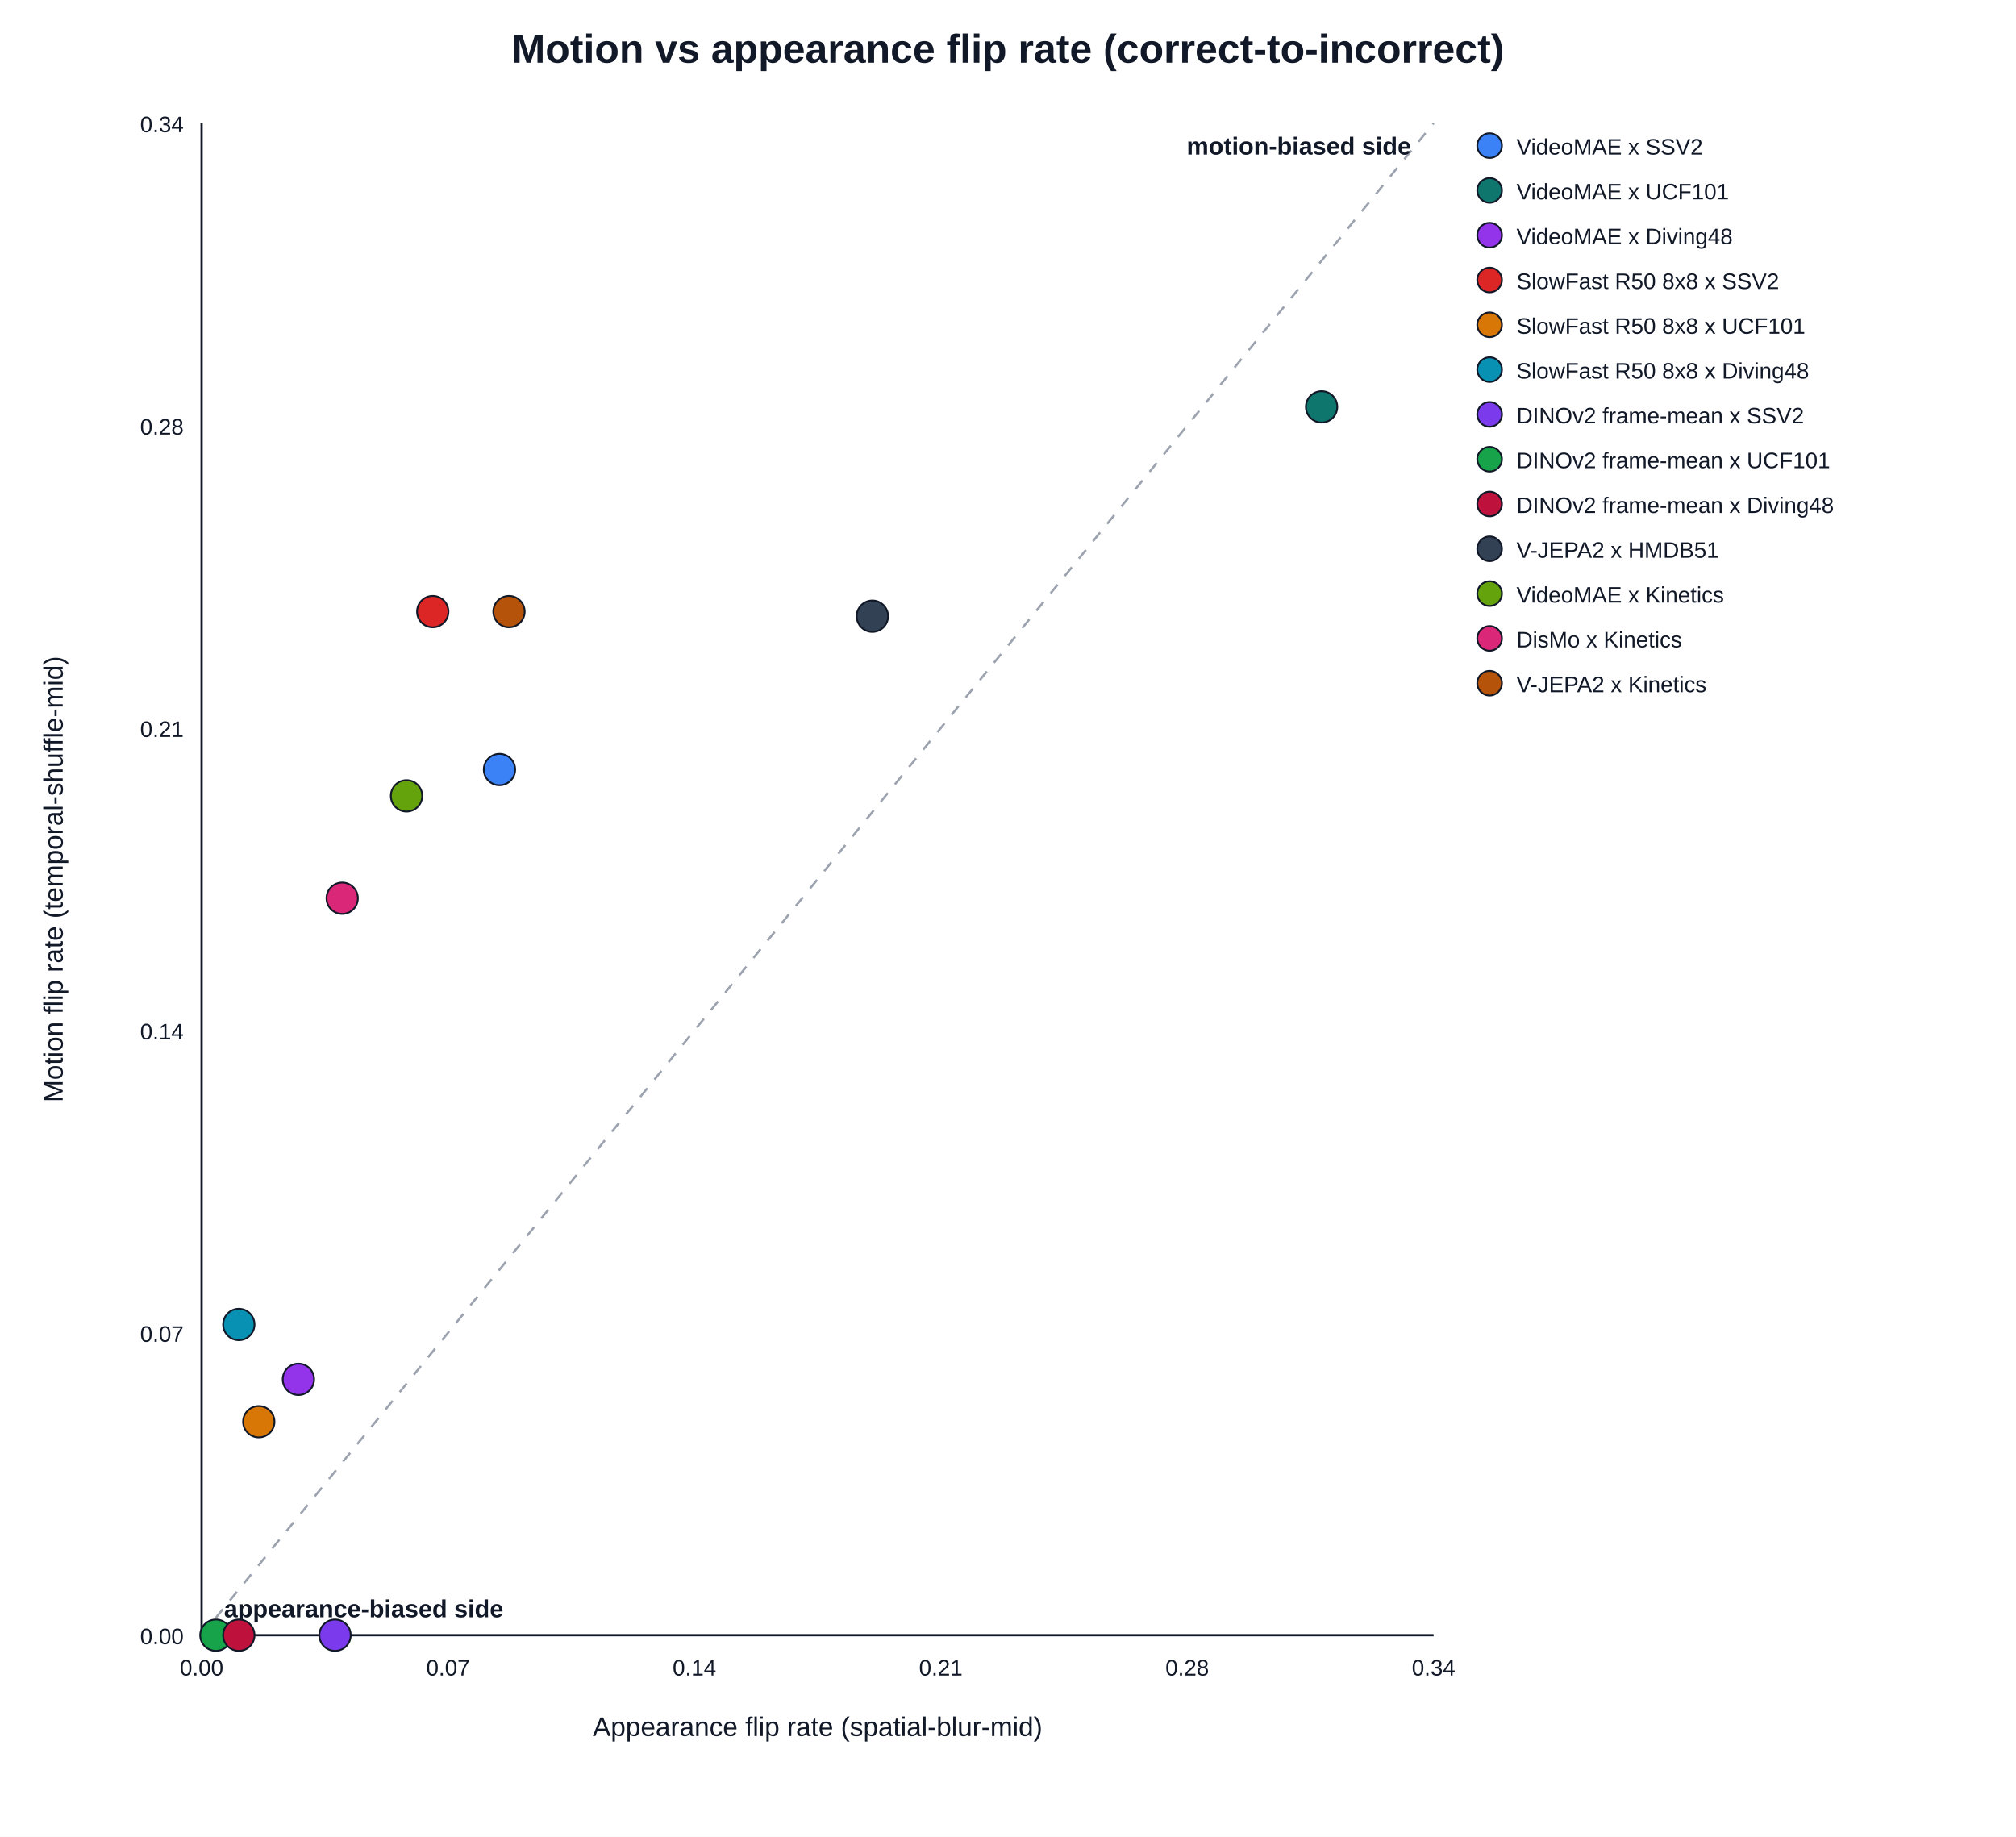
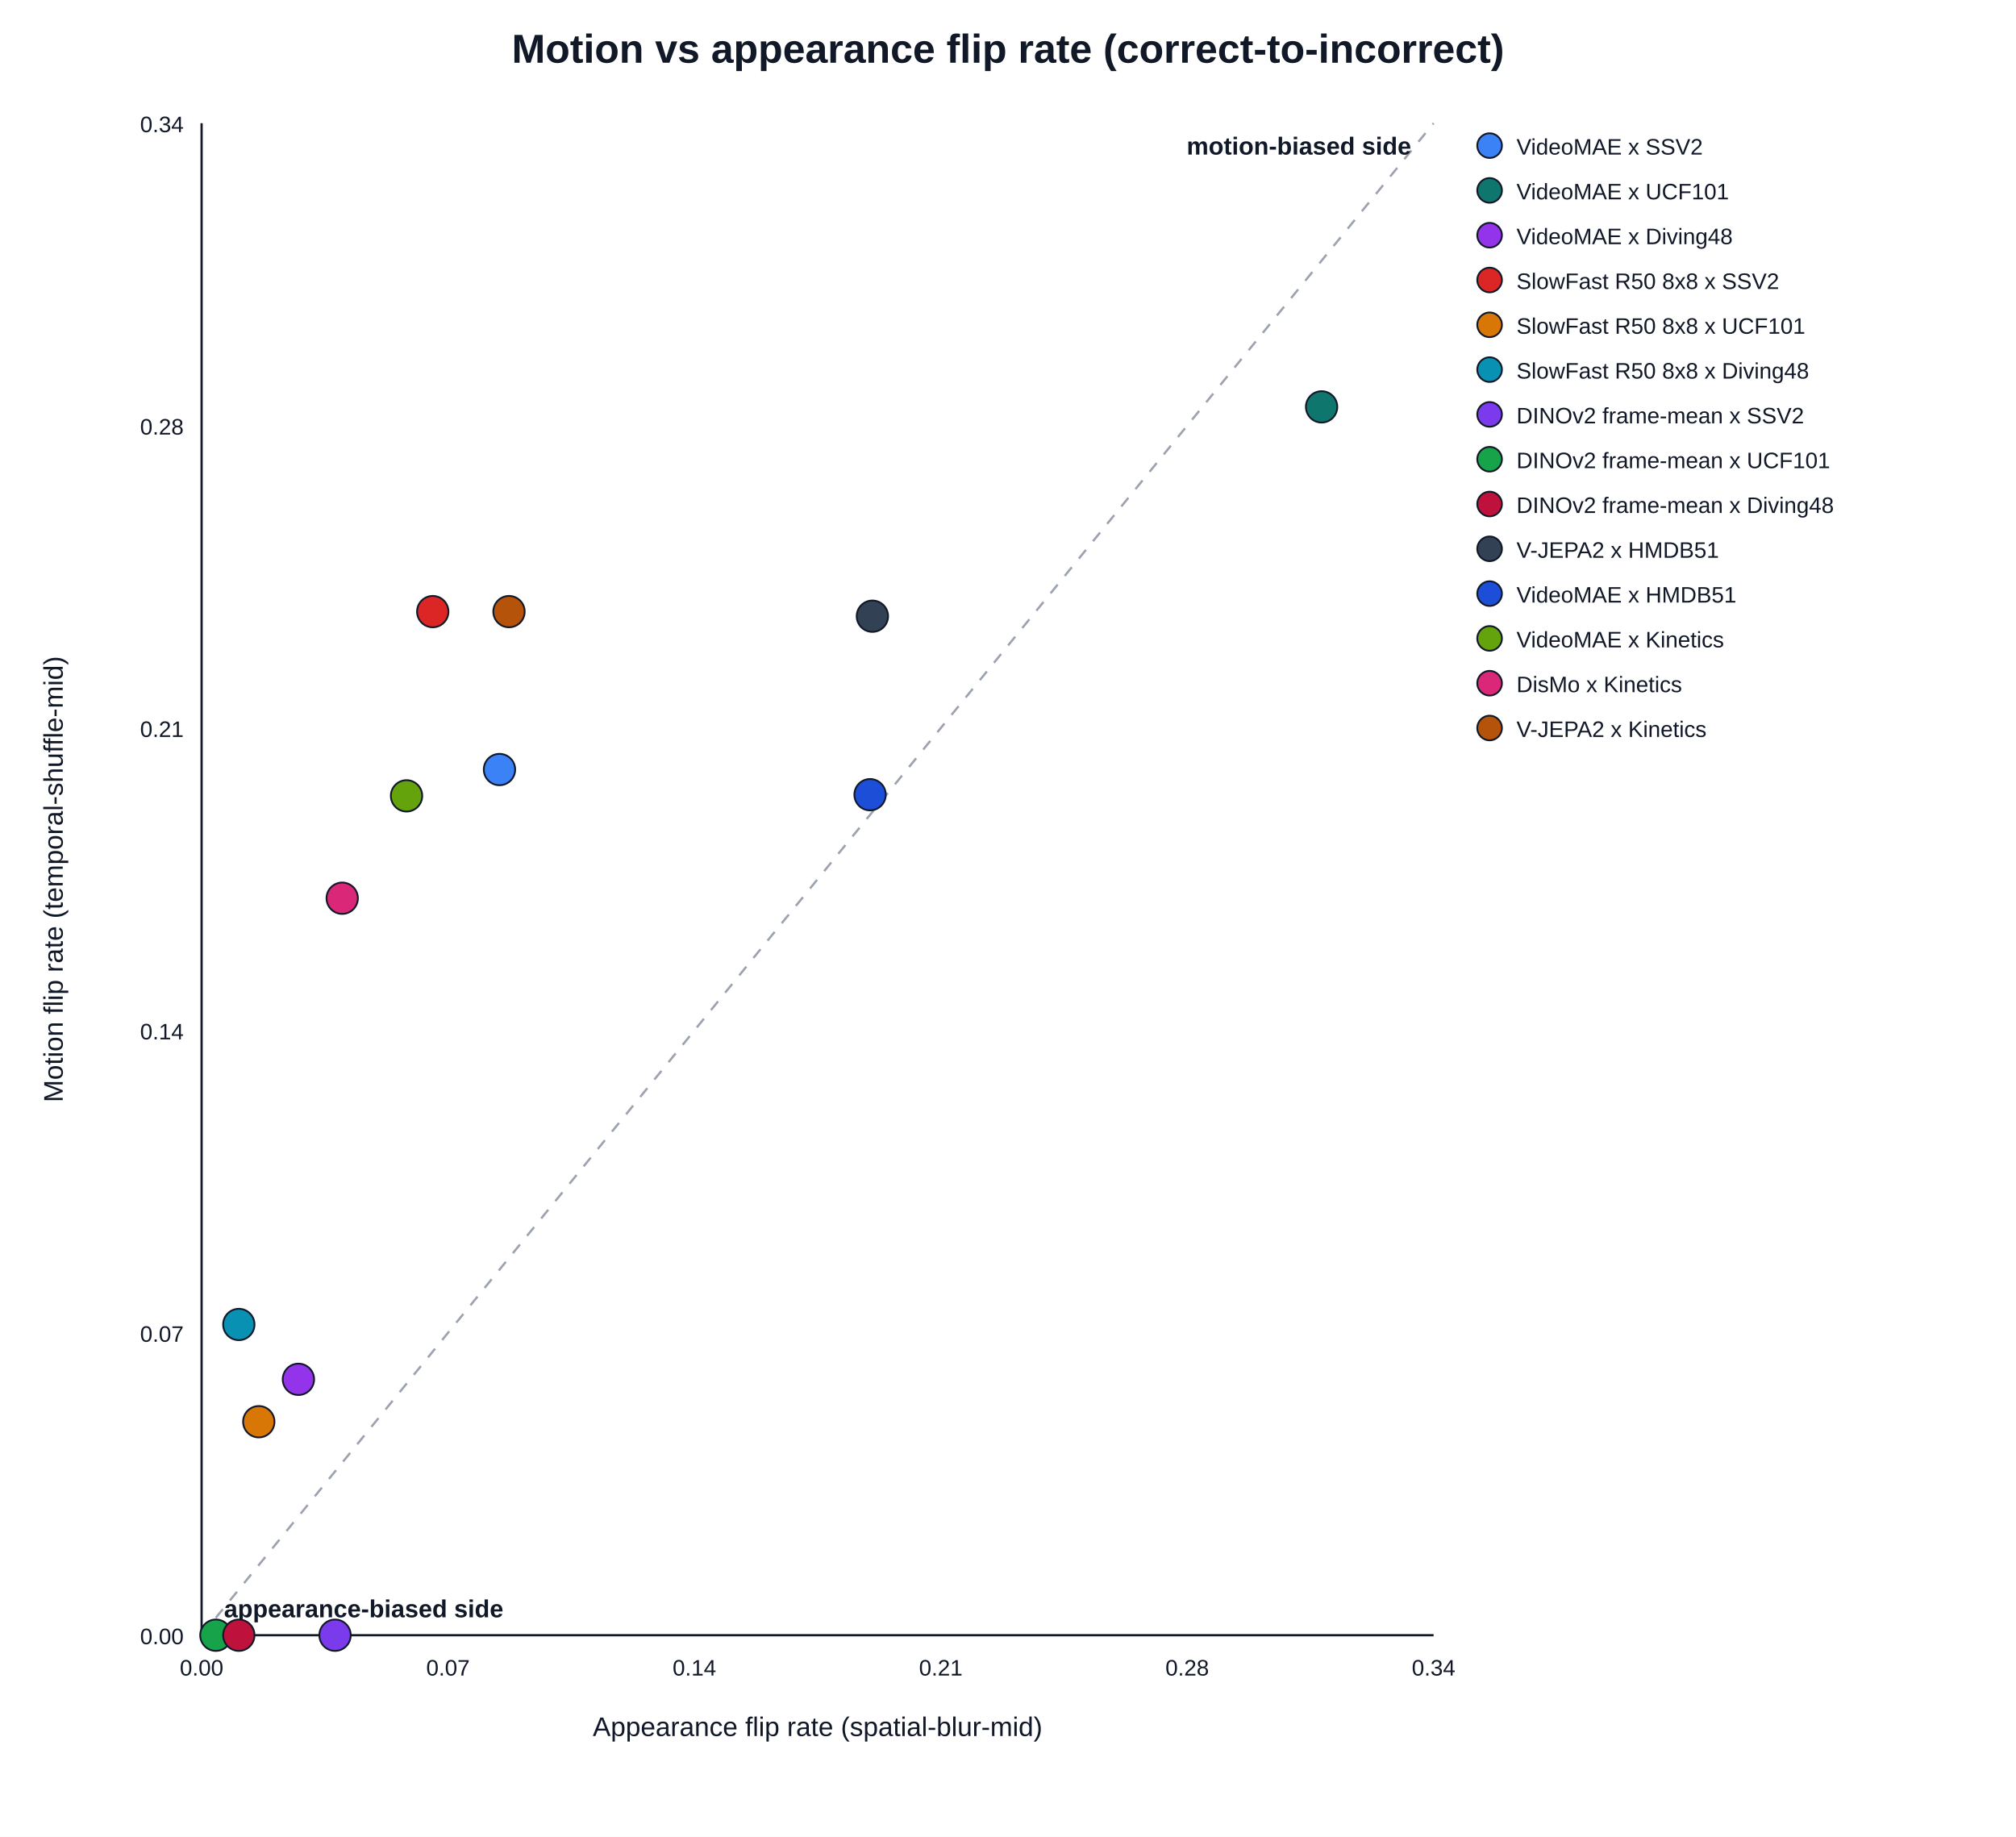
<svg xmlns="http://www.w3.org/2000/svg" width="900" height="820" viewBox="0 0 900 820">
  <rect width="100%" height="100%" fill="#ffffff" />
  <style>text { font-family: Arial, Helvetica, sans-serif; fill: #111827; }</style>
  <text x="450.00" y="28.00" font-size="18" font-weight="700" text-anchor="middle">Motion vs appearance flip rate (correct-to-incorrect)</text>
  <line x1="90" y1="730" x2="640" y2="730" stroke="#111827" stroke-width="1" />
  <line x1="90" y1="55" x2="90" y2="730" stroke="#111827" stroke-width="1" />
  <line x1="90.00" y1="730.00" x2="640.00" y2="55.00" stroke="#9ca3af" stroke-dasharray="5 5" />
  <text x="365.00" y="775.00" font-size="12" font-weight="400" text-anchor="middle">Appearance flip rate (spatial-blur-mid)</text>
  <text x="28.00" y="392.50" font-size="12" font-weight="400" text-anchor="middle" transform="rotate(-90 28.00 392.50)">Motion flip rate (temporal-shuffle-mid)</text>
  <text x="630.00" y="69.00" font-size="11" font-weight="600" text-anchor="end">motion-biased side</text>
  <text x="100.00" y="722.00" font-size="11" font-weight="600" text-anchor="start">appearance-biased side</text>
  <text x="90.00" y="748.00" font-size="10" font-weight="400" text-anchor="middle">0.00</text>
  <text x="82.00" y="734.00" font-size="10" font-weight="400" text-anchor="end">0.00</text>
  <text x="200.00" y="748.00" font-size="10" font-weight="400" text-anchor="middle">0.07</text>
  <text x="82.00" y="599.00" font-size="10" font-weight="400" text-anchor="end">0.07</text>
  <text x="310.00" y="748.00" font-size="10" font-weight="400" text-anchor="middle">0.14</text>
  <text x="82.00" y="464.00" font-size="10" font-weight="400" text-anchor="end">0.14</text>
  <text x="420.00" y="748.00" font-size="10" font-weight="400" text-anchor="middle">0.21</text>
  <text x="82.00" y="329.00" font-size="10" font-weight="400" text-anchor="end">0.21</text>
  <text x="530.00" y="748.00" font-size="10" font-weight="400" text-anchor="middle">0.28</text>
  <text x="82.00" y="194.00" font-size="10" font-weight="400" text-anchor="end">0.28</text>
  <text x="640.00" y="748.00" font-size="10" font-weight="400" text-anchor="middle">0.34</text>
  <text x="82.00" y="59.00" font-size="10" font-weight="400" text-anchor="end">0.34</text>
  <circle cx="222.98" cy="343.54" r="7" fill="#3b82f6" stroke="#111827" stroke-width="0.8" />
  <circle cx="590.00" cy="181.64" r="7" fill="#0f766e" stroke="#111827" stroke-width="0.8" />
  <circle cx="133.22" cy="615.76" r="7" fill="#9333ea" stroke="#111827" stroke-width="0.8" />
  <circle cx="193.19" cy="273.04" r="7" fill="#dc2626" stroke="#111827" stroke-width="0.8" />
  <circle cx="115.53" cy="634.69" r="7" fill="#d97706" stroke="#111827" stroke-width="0.8" />
  <circle cx="106.62" cy="591.28" r="7" fill="#0891b2" stroke="#111827" stroke-width="0.8" />
  <circle cx="149.57" cy="730.00" r="7" fill="#7c3aed" stroke="#111827" stroke-width="0.8" />
  <circle cx="96.38" cy="730.00" r="7" fill="#16a34a" stroke="#111827" stroke-width="0.8" />
  <circle cx="106.62" cy="730.00" r="7" fill="#be123c" stroke="#111827" stroke-width="0.8" />
  <circle cx="389.46" cy="275.09" r="7" fill="#334155" stroke="#111827" stroke-width="0.8" />
+   <circle cx="388.42" cy="354.77" r="7" fill="#1d4ed8" stroke="#111827" stroke-width="0.8" />
  <circle cx="181.49" cy="355.29" r="7" fill="#65a30d" stroke="#111827" stroke-width="0.8" />
  <circle cx="152.77" cy="400.99" r="7" fill="#db2777" stroke="#111827" stroke-width="0.8" />
  <circle cx="227.23" cy="273.04" r="7" fill="#b45309" stroke="#111827" stroke-width="0.8" />
  <circle cx="665" cy="65" r="5.5" fill="#3b82f6" stroke="#111827" stroke-width="0.8" />
  <text x="677.00" y="69.00" font-size="10" font-weight="400" text-anchor="start">VideoMAE x SSV2</text>
  <circle cx="665" cy="85" r="5.5" fill="#0f766e" stroke="#111827" stroke-width="0.8" />
  <text x="677.00" y="89.00" font-size="10" font-weight="400" text-anchor="start">VideoMAE x UCF101</text>
  <circle cx="665" cy="105" r="5.5" fill="#9333ea" stroke="#111827" stroke-width="0.8" />
  <text x="677.00" y="109.00" font-size="10" font-weight="400" text-anchor="start">VideoMAE x Diving48</text>
  <circle cx="665" cy="125" r="5.5" fill="#dc2626" stroke="#111827" stroke-width="0.8" />
  <text x="677.00" y="129.00" font-size="10" font-weight="400" text-anchor="start">SlowFast R50 8x8 x SSV2</text>
  <circle cx="665" cy="145" r="5.5" fill="#d97706" stroke="#111827" stroke-width="0.8" />
  <text x="677.00" y="149.00" font-size="10" font-weight="400" text-anchor="start">SlowFast R50 8x8 x UCF101</text>
  <circle cx="665" cy="165" r="5.5" fill="#0891b2" stroke="#111827" stroke-width="0.8" />
  <text x="677.00" y="169.00" font-size="10" font-weight="400" text-anchor="start">SlowFast R50 8x8 x Diving48</text>
  <circle cx="665" cy="185" r="5.5" fill="#7c3aed" stroke="#111827" stroke-width="0.8" />
  <text x="677.00" y="189.00" font-size="10" font-weight="400" text-anchor="start">DINOv2 frame-mean x SSV2</text>
  <circle cx="665" cy="205" r="5.5" fill="#16a34a" stroke="#111827" stroke-width="0.8" />
  <text x="677.00" y="209.00" font-size="10" font-weight="400" text-anchor="start">DINOv2 frame-mean x UCF101</text>
  <circle cx="665" cy="225" r="5.5" fill="#be123c" stroke="#111827" stroke-width="0.8" />
  <text x="677.00" y="229.00" font-size="10" font-weight="400" text-anchor="start">DINOv2 frame-mean x Diving48</text>
  <circle cx="665" cy="245" r="5.5" fill="#334155" stroke="#111827" stroke-width="0.8" />
  <text x="677.00" y="249.00" font-size="10" font-weight="400" text-anchor="start">V-JEPA2 x HMDB51</text>
-   <circle cx="665" cy="265" r="5.5" fill="#65a30d" stroke="#111827" stroke-width="0.8" />
-   <text x="677.00" y="269.00" font-size="10" font-weight="400" text-anchor="start">VideoMAE x Kinetics</text>
-   <circle cx="665" cy="285" r="5.5" fill="#db2777" stroke="#111827" stroke-width="0.8" />
-   <text x="677.00" y="289.00" font-size="10" font-weight="400" text-anchor="start">DisMo x Kinetics</text>
-   <circle cx="665" cy="305" r="5.5" fill="#b45309" stroke="#111827" stroke-width="0.8" />
-   <text x="677.00" y="309.00" font-size="10" font-weight="400" text-anchor="start">V-JEPA2 x Kinetics</text>
+   <circle cx="665" cy="265" r="5.5" fill="#1d4ed8" stroke="#111827" stroke-width="0.8" />
+   <text x="677.00" y="269.00" font-size="10" font-weight="400" text-anchor="start">VideoMAE x HMDB51</text>
+   <circle cx="665" cy="285" r="5.5" fill="#65a30d" stroke="#111827" stroke-width="0.8" />
+   <text x="677.00" y="289.00" font-size="10" font-weight="400" text-anchor="start">VideoMAE x Kinetics</text>
+   <circle cx="665" cy="305" r="5.5" fill="#db2777" stroke="#111827" stroke-width="0.8" />
+   <text x="677.00" y="309.00" font-size="10" font-weight="400" text-anchor="start">DisMo x Kinetics</text>
+   <circle cx="665" cy="325" r="5.5" fill="#b45309" stroke="#111827" stroke-width="0.8" />
+   <text x="677.00" y="329.00" font-size="10" font-weight="400" text-anchor="start">V-JEPA2 x Kinetics</text>
</svg>
